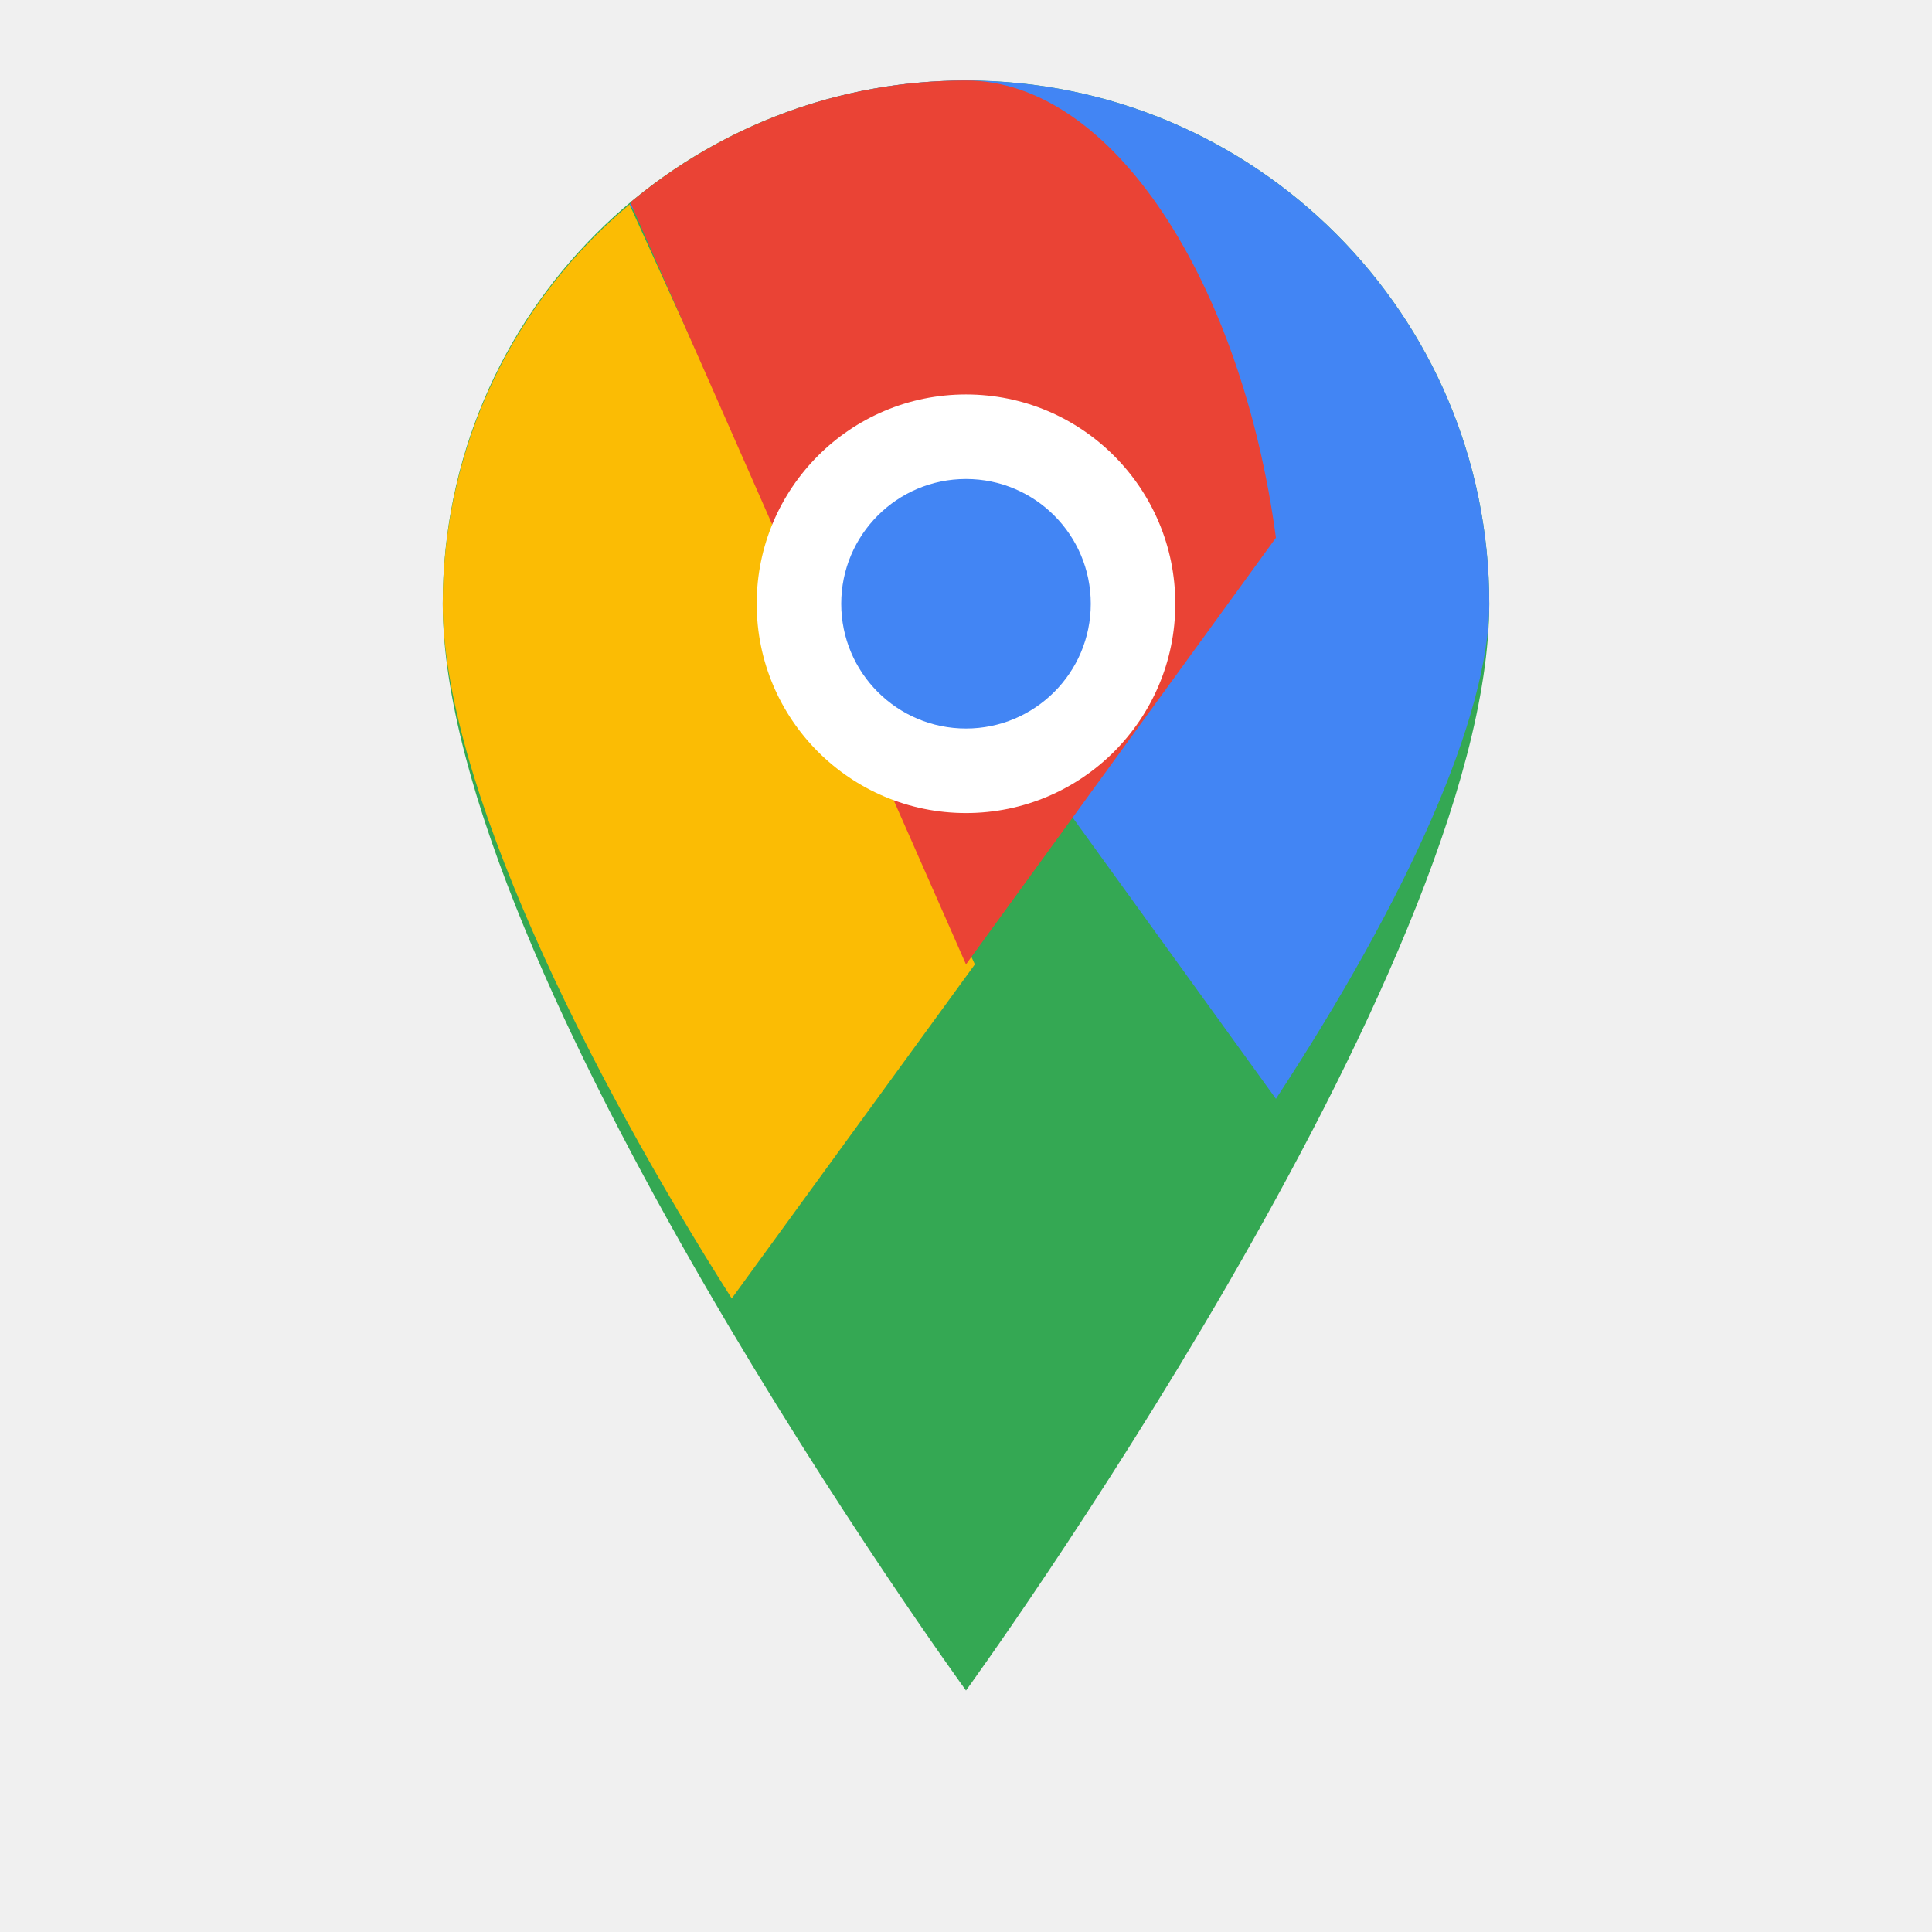
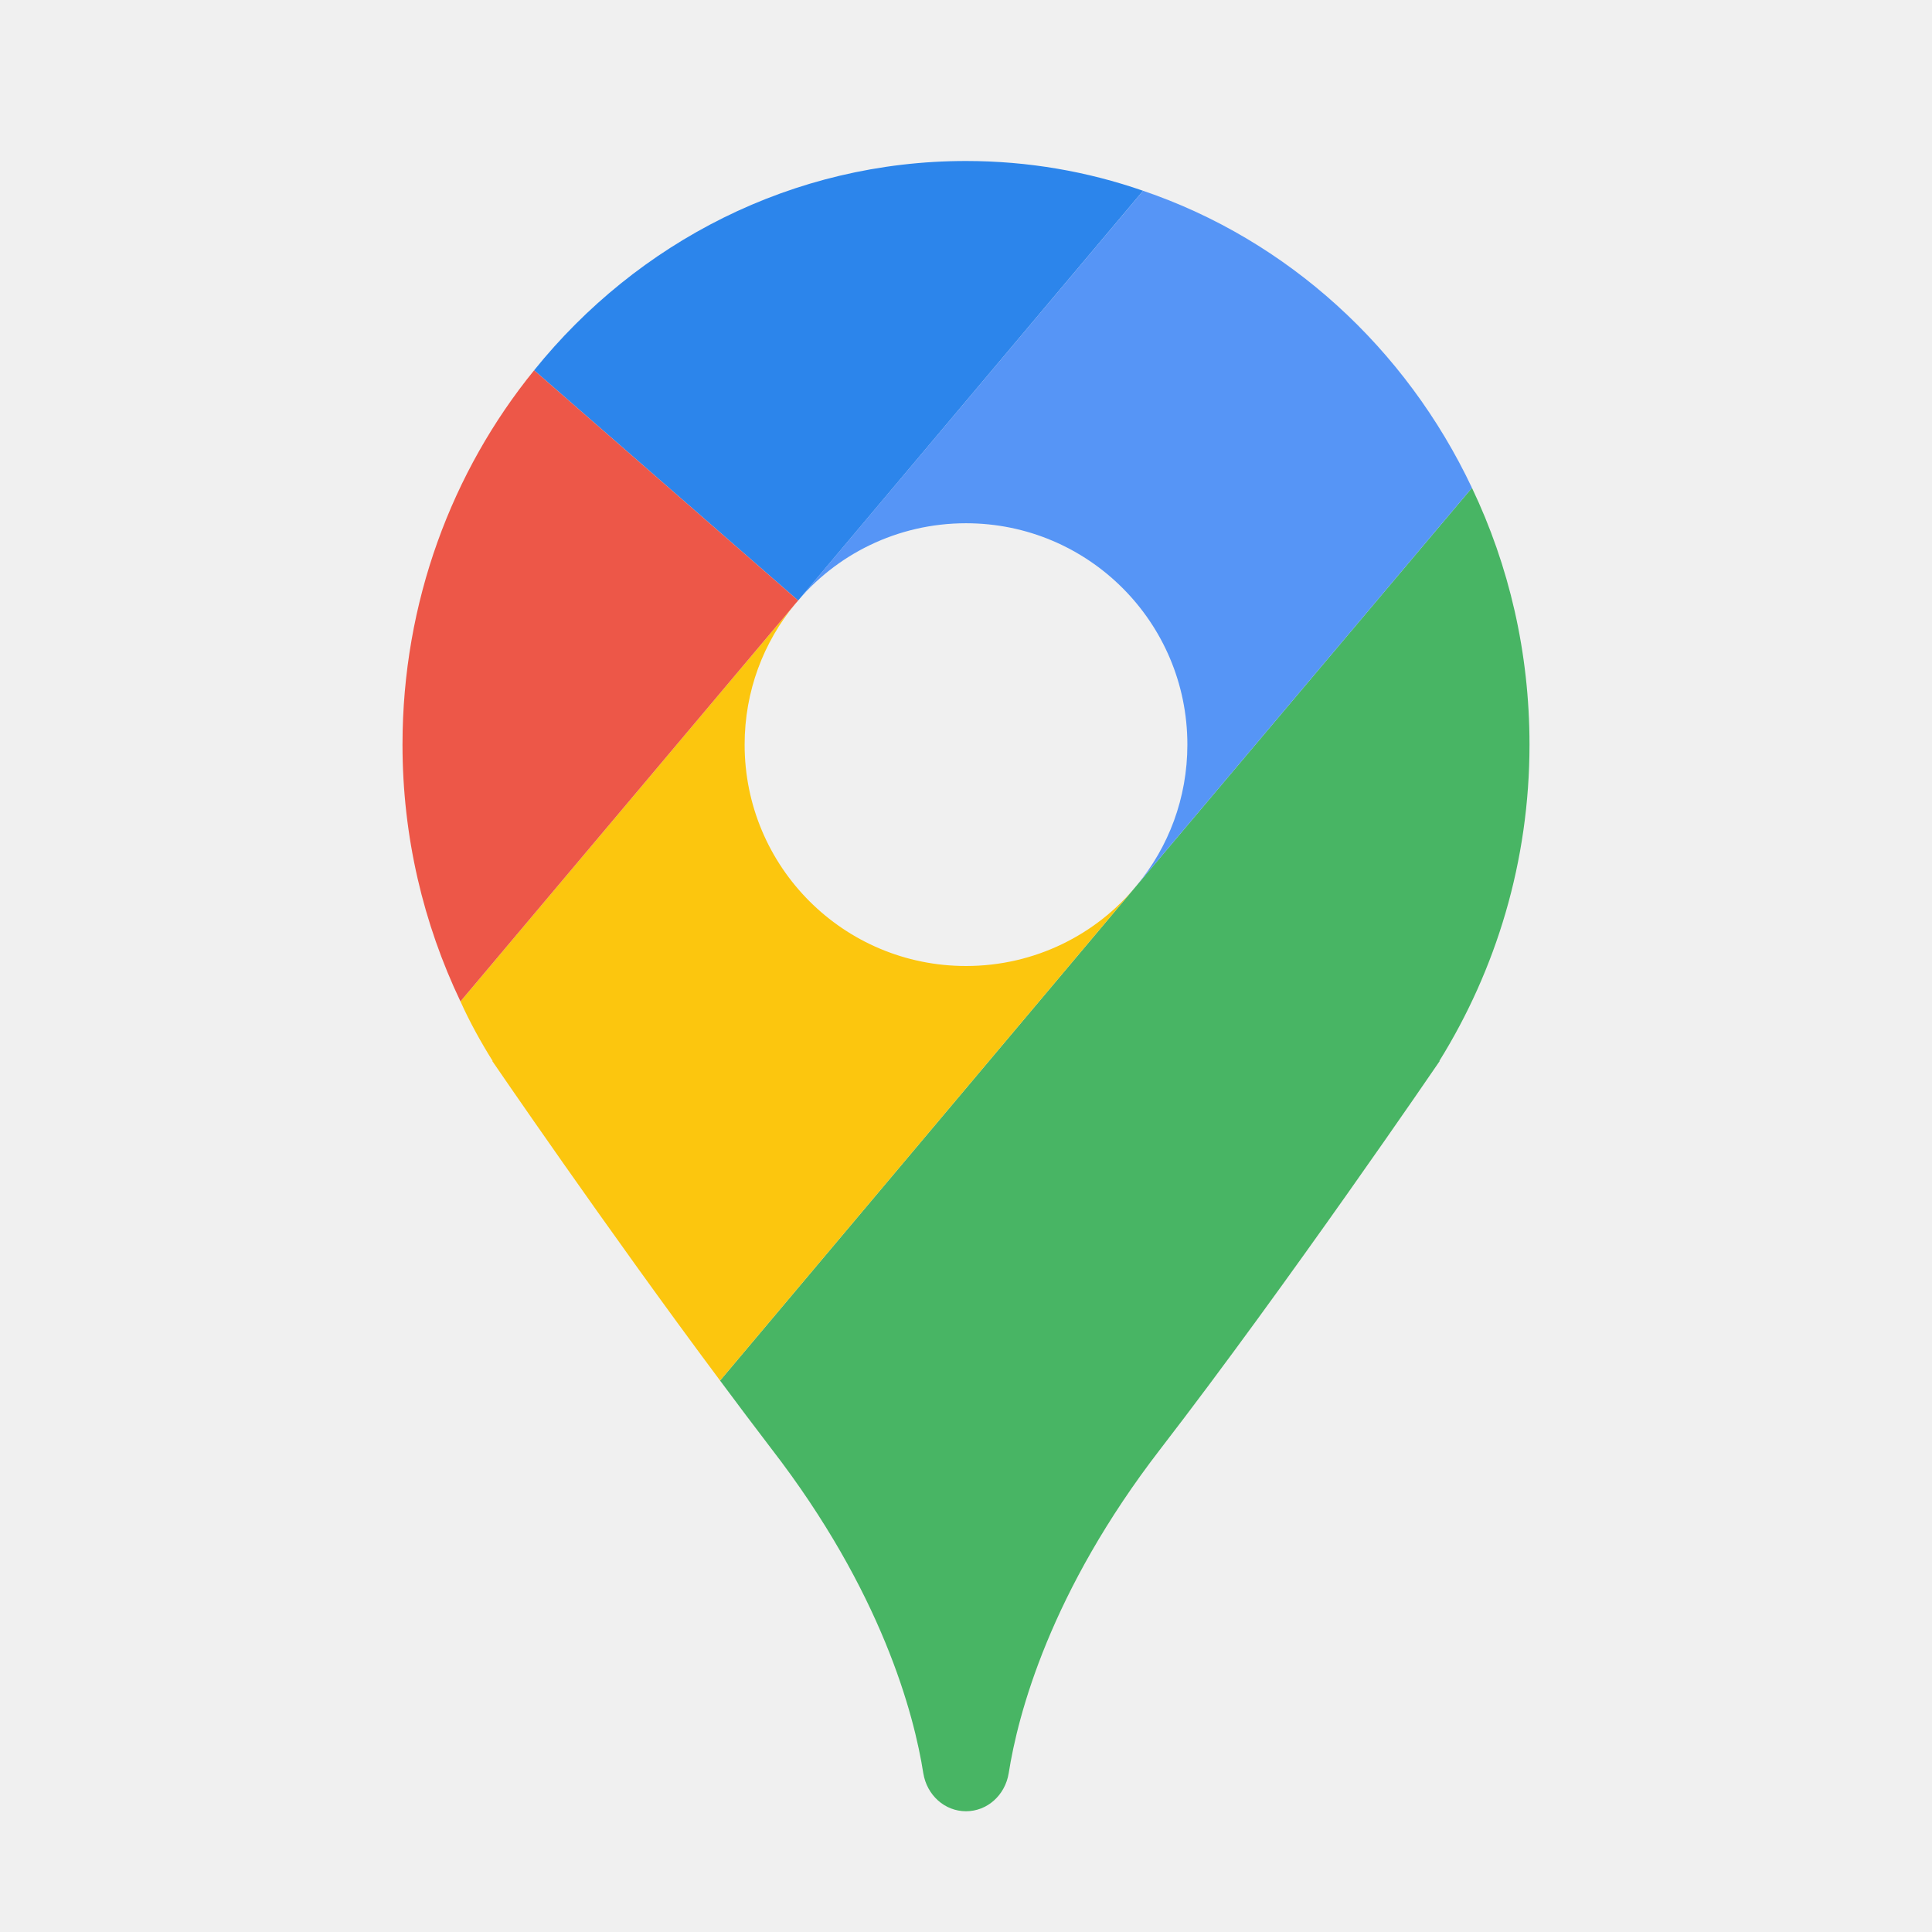
- <svg xmlns="http://www.w3.org/2000/svg" viewBox="0 0 48 48" role="img" aria-label="Google Maps">
-   <path fill="#34A853" d="M24 2c-7.18 0-13 5.82-13 13 0 9.1 13 27 13 27s13-17.9 13-27C37 7.82 31.18 2 24 2z" />
-   <path fill="#4285F4" d="M24 2c-3.2 0-6.1 1.16-8.36 3.08L31.7 27.3c3.26-4.97 5.3-9.5 5.3-12.3C37 7.82 31.18 2 24 2z" />
-   <path fill="#FBBC04" d="M15.64 5.08A12.96 12.96 0 0 0 11 15c0 4.4 3.6 11.63 7.18 17.26l6.04-8.3z" />
-   <path fill="#EA4335" d="M24 2c-3.17 0-6.08 1.14-8.34 3.03L24 23.96l7.7-10.6C30.85 7.02 27.65 2 24 2z" />
-   <circle cx="24" cy="15" r="5.2" fill="#fff" />
-   <circle cx="24" cy="15" r="3.1" fill="#4285F4" />
+ <svg xmlns="http://www.w3.org/2000/svg" viewBox="0 0 48 48" width="48px" height="48px">
+   <path fill="#48b564" d="M35.76,26.36h0.01c0,0-3.77,5.53-6.94,9.64c-2.74,3.55-3.54,6.59-3.77,8.06 C24.97,44.6,24.53,45,24,45s-0.97-0.4-1.06-0.94c-0.23-1.47-1.03-4.51-3.77-8.06c-0.42-0.55-0.85-1.12-1.28-1.7L28.24,22l8.33-9.88 C37.49,14.05,38,16.21,38,18.5C38,21.4,37.17,24.09,35.76,26.36z" />
+   <path fill="#fcc60e" d="M28.24,22L17.89,34.3c-2.82-3.78-5.66-7.94-5.66-7.94h0.01c-0.3-0.48-0.57-0.97-0.8-1.48L19.76,15 c-0.79,0.95-1.26,2.17-1.26,3.5c0,3.04,2.46,5.5,5.5,5.5C25.71,24,27.24,23.22,28.24,22z" />
+   <path fill="#2c85eb" d="M28.4,4.74l-8.57,10.18L13.27,9.2C15.83,6.02,19.69,4,24,4C25.54,4,27.02,4.26,28.4,4.74z" />
+   <path fill="#ed5748" d="M19.83,14.92L19.76,15l-8.32,9.88C10.52,22.95,10,20.79,10,18.5c0-3.54,1.23-6.79,3.27-9.3 L19.83,14.92z" />
+   <path fill="#5695f6" d="M28.24,22c0.79-0.95,1.26-2.17,1.26-3.5c0-3.04-2.46-5.5-5.5-5.5c-1.71,0-3.24,0.78-4.24,2L28.4,4.74 c3.59,1.22,6.53,3.91,8.17,7.38L28.24,22z" />
</svg>
